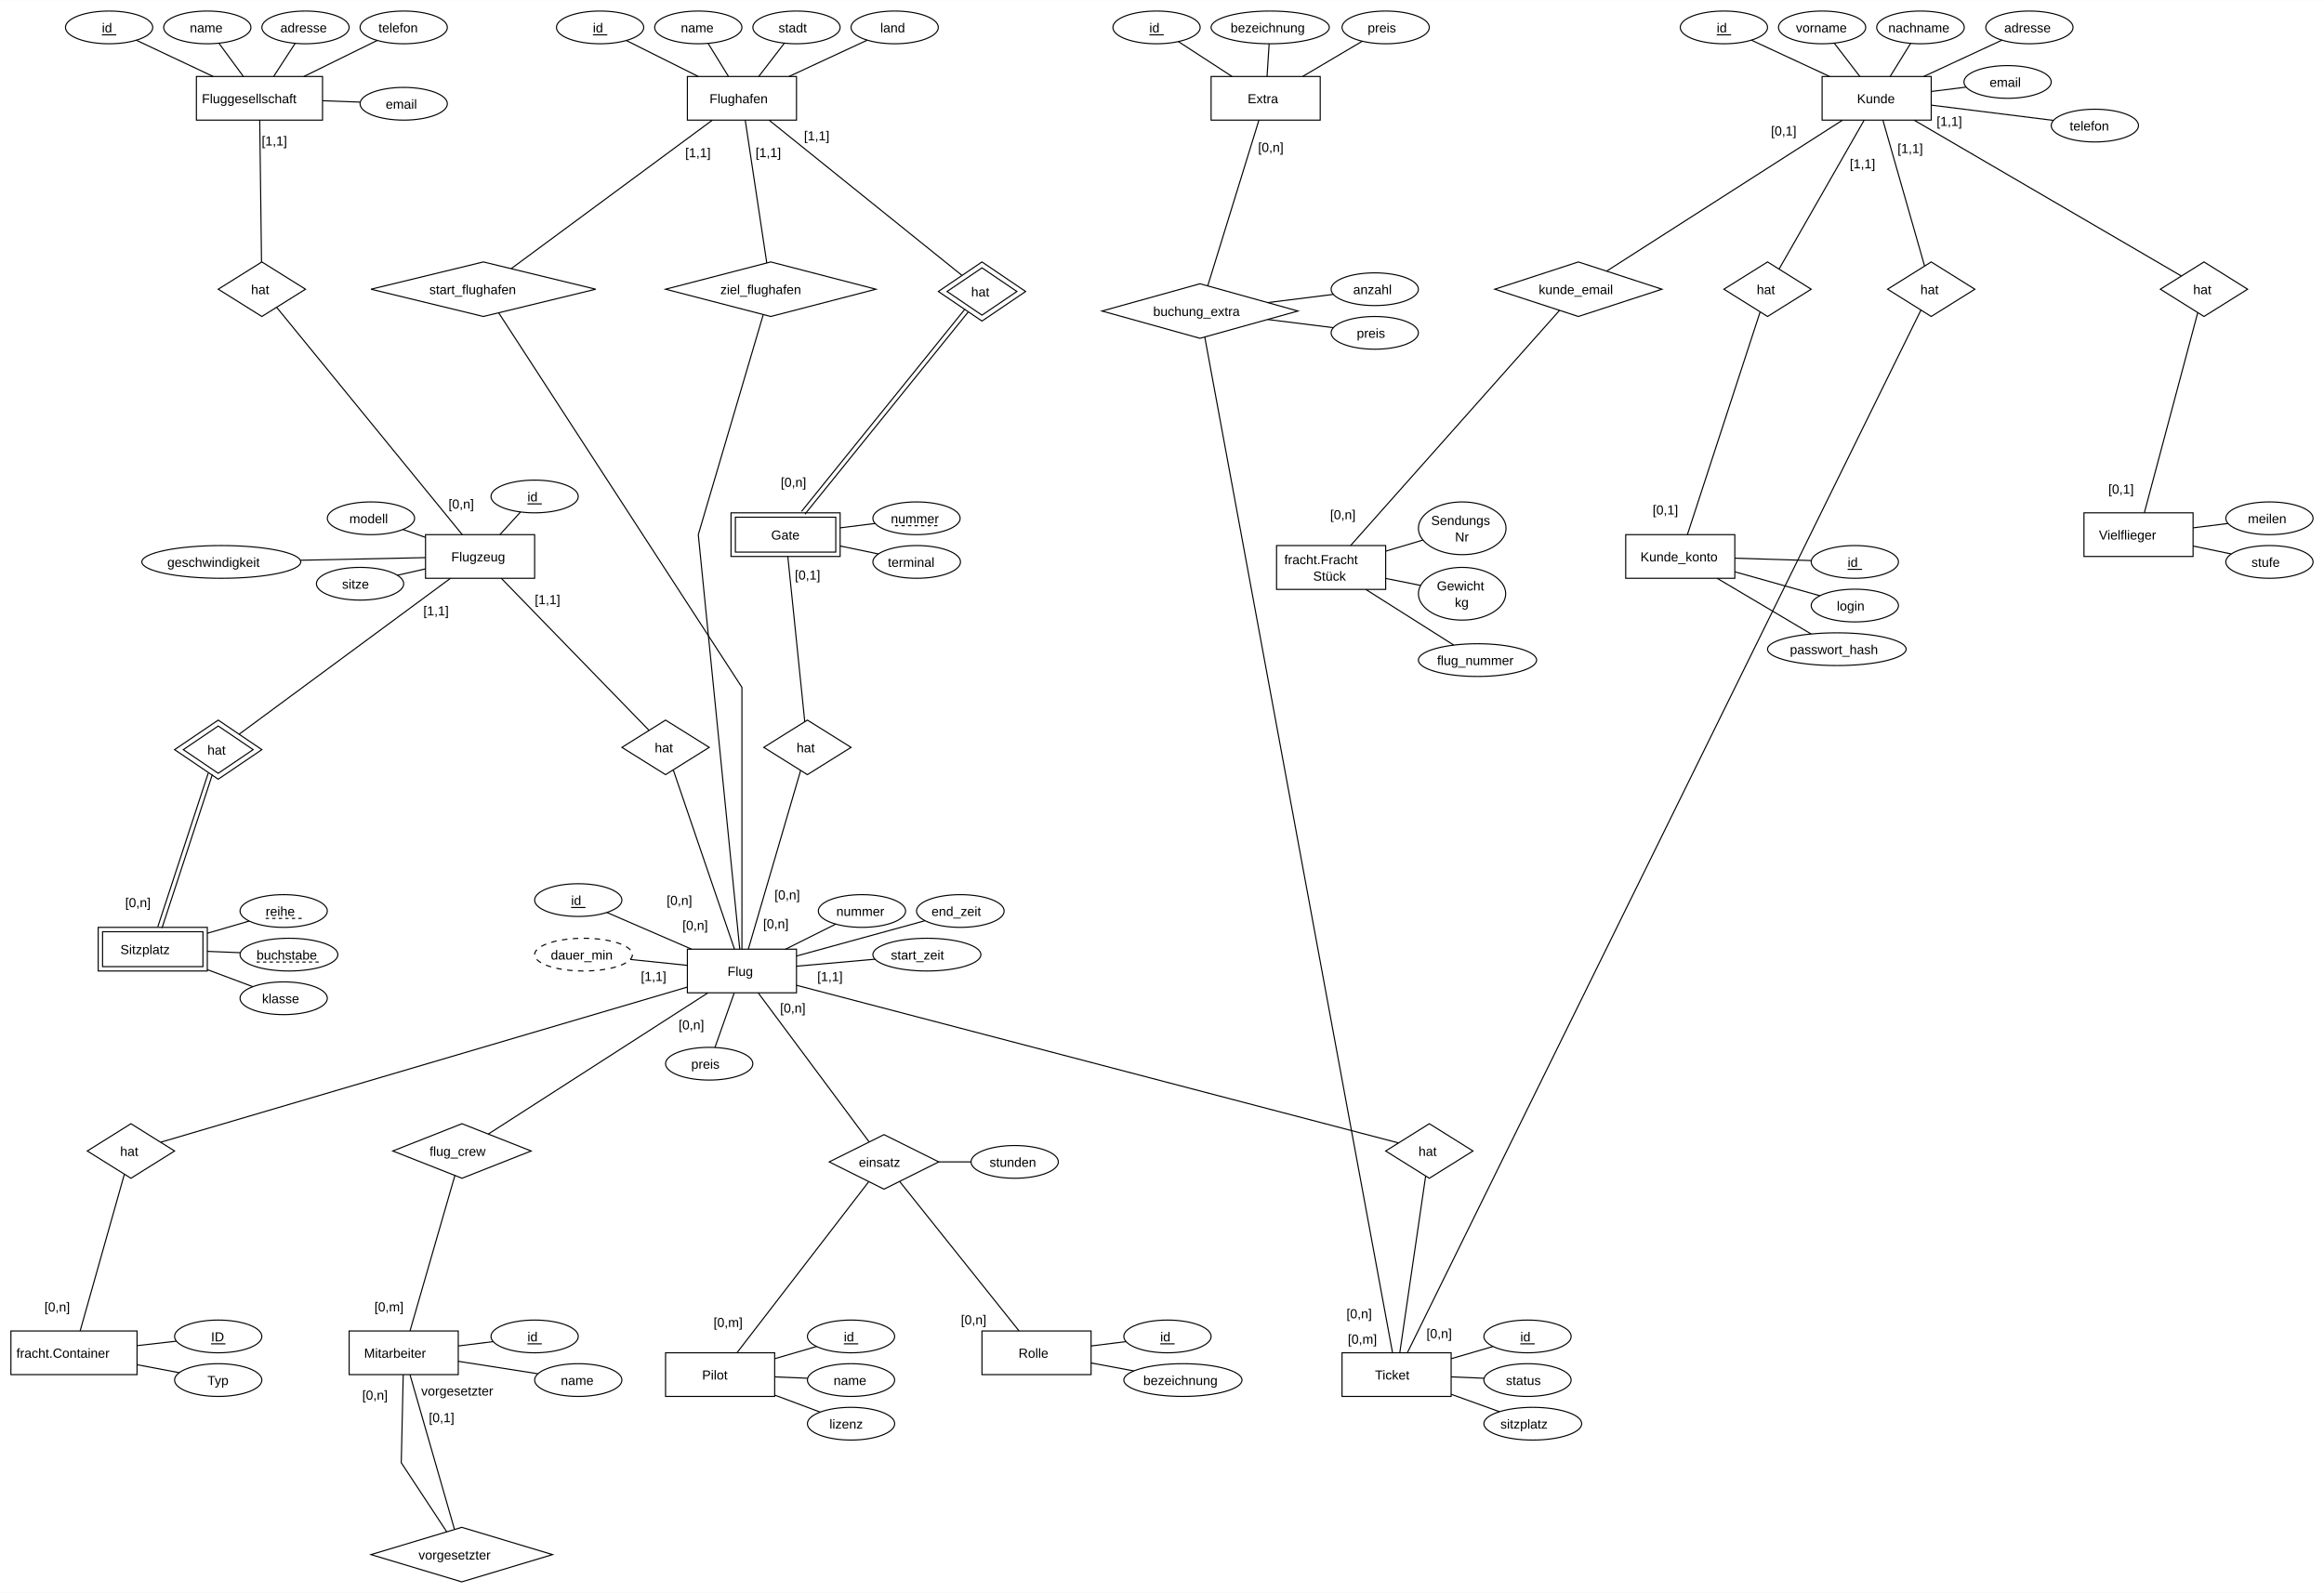
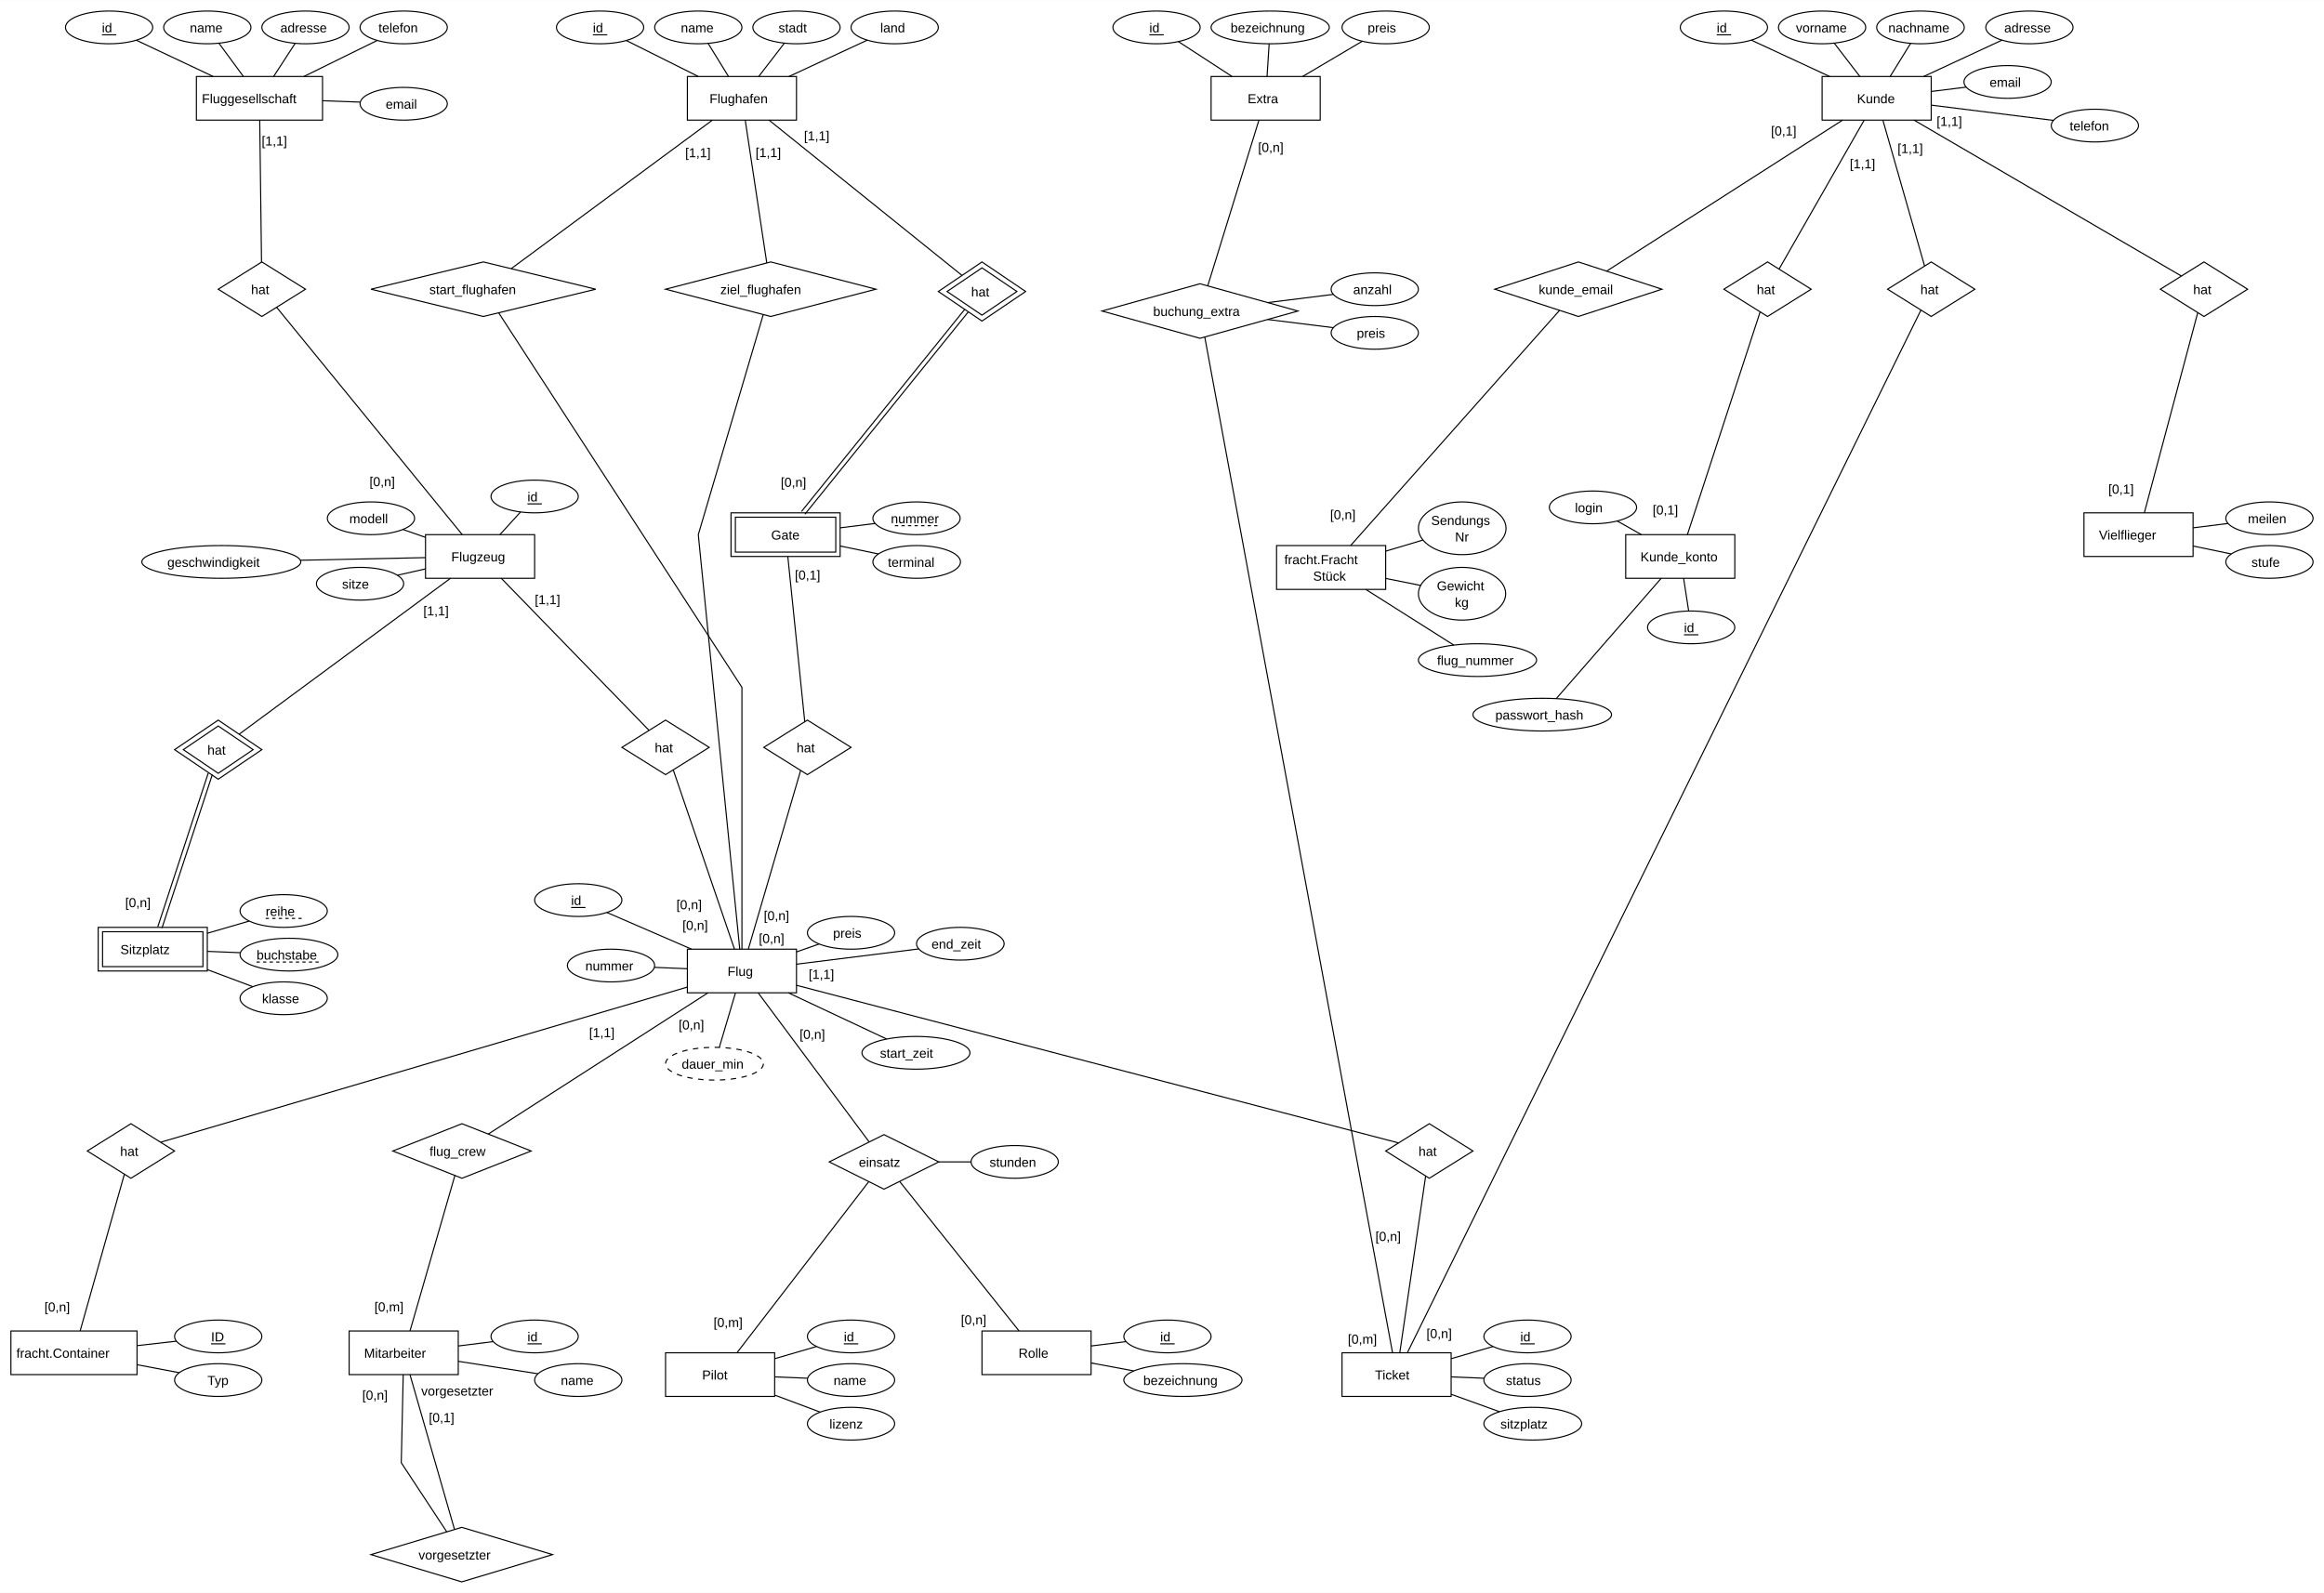
<svg xmlns="http://www.w3.org/2000/svg" width="2840" height="1947" viewBox="10 10 2130 1460" font-family="Arial, Helvetica, sans-serif" xml:space="preserve">
  <rect x="10" y="10" width="2130" height="1460" fill="#ffffff" />
  <rect x="20" y="1230" width="115.6" height="40" fill="#ffffff" stroke="#000000" stroke-width="1" />
  <text x="25" y="1254.51" font-size="12">fracht.Container</text>
  <rect x="1180" y="510" width="100" height="40.19" fill="#ffffff" stroke="#000000" stroke-width="1" />
  <text x="1187.1" y="527.06" font-size="12">fracht.Fracht</text>
  <text x="1213.5" y="542.15" font-size="12">Stück</text>
  <rect x="1120" y="80" width="100" height="40" fill="#ffffff" stroke="#000000" stroke-width="1" />
  <text x="1153.5" y="104.51" font-size="12">Extra</text>
  <rect x="640" y="880" width="100" height="40" fill="#ffffff" stroke="#000000" stroke-width="1" />
  <text x="676.8" y="904.51" font-size="12">Flug</text>
  <rect x="190" y="80" width="115.6" height="40" fill="#ffffff" stroke="#000000" stroke-width="1" />
  <text x="195" y="104.51" font-size="12">Fluggesellschaft</text>
  <rect x="640" y="80" width="100" height="40" fill="#ffffff" stroke="#000000" stroke-width="1" />
  <text x="660.3" y="104.51" font-size="12">Flughafen</text>
  <rect x="400" y="500" width="100" height="40" fill="#ffffff" stroke="#000000" stroke-width="1" />
  <text x="423.6" y="524.51" font-size="12">Flugzeug</text>
  <rect x="680" y="480" width="100" height="40" fill="#ffffff" stroke="#000000" stroke-width="1" />
  <rect x="684" y="484" width="92" height="32" fill="none" stroke="#000000" stroke-width="1" />
  <text x="716.8" y="504.51" font-size="12">Gate</text>
  <rect x="1680" y="80" width="100" height="40" fill="#ffffff" stroke="#000000" stroke-width="1" />
  <text x="1712" y="104.51" font-size="12">Kunde</text>
  <rect x="1500" y="500" width="100" height="40" fill="#ffffff" stroke="#000000" stroke-width="1" />
  <text x="1513.5" y="524.51" font-size="12">Kunde_konto</text>
  <rect x="330" y="1230" width="100" height="40" fill="#ffffff" stroke="#000000" stroke-width="1" />
  <text x="343.7" y="1254.51" font-size="12">Mitarbeiter</text>
  <rect x="620" y="1250" width="100" height="40" fill="#ffffff" stroke="#000000" stroke-width="1" />
  <text x="653.5" y="1274.51" font-size="12">Pilot</text>
  <rect x="910" y="1230" width="100" height="40" fill="#ffffff" stroke="#000000" stroke-width="1" />
  <text x="943.5" y="1254.51" font-size="12">Rolle</text>
  <rect x="100" y="860" width="100" height="40" fill="#ffffff" stroke="#000000" stroke-width="1" />
  <rect x="104" y="864" width="92" height="32" fill="none" stroke="#000000" stroke-width="1" />
  <text x="120.3" y="884.51" font-size="12">Sitzplatz</text>
  <rect x="1240" y="1250" width="100" height="40" fill="#ffffff" stroke="#000000" stroke-width="1" />
  <text x="1270.2" y="1274.51" font-size="12">Ticket</text>
  <rect x="1920" y="480" width="100" height="40" fill="#ffffff" stroke="#000000" stroke-width="1" />
  <text x="1933.7" y="504.51" font-size="12">Vielflieger</text>
  <ellipse cx="210" cy="1235" rx="40" ry="15" fill="#ffffff" stroke="#000000" stroke-width="1" />
  <polyline points="203.4,1241.79 216.6,1241.79" fill="none" stroke="#000000" stroke-width="1" />
  <text x="203.4" y="1239.51" font-size="12">ID</text>
  <ellipse cx="210" cy="1275" rx="40" ry="15" fill="#ffffff" stroke="#000000" stroke-width="1" />
  <text x="200.1" y="1279.51" font-size="12">Typ</text>
  <polygon points="130,1040 170,1065 130,1090 90,1065" fill="#ffffff" stroke="#000000" />
  <text x="120.1" y="1069.51" font-size="12">hat</text>
  <ellipse cx="1350.16" cy="494.17" rx="40.16" ry="24.17" fill="#ffffff" stroke="#000000" stroke-width="1" />
  <text x="1321.66" y="491.14" font-size="12">Sendungs</text>
  <text x="1343.56" y="506.23" font-size="12">Nr</text>
  <ellipse cx="1350" cy="554.17" rx="40" ry="24.17" fill="#ffffff" stroke="#000000" stroke-width="1" />
  <text x="1326.9" y="551.14" font-size="12">Gewicht</text>
  <text x="1343.4" y="566.23" font-size="12">kg</text>
  <ellipse cx="1364.16" cy="615" rx="54.16" ry="15" fill="#ffffff" stroke="#000000" stroke-width="1" />
  <text x="1327.16" y="619.51" font-size="12">flug_nummer</text>
  <polygon points="1456.6,250 1533.2,275 1456.6,300 1380,275" fill="#ffffff" stroke="#000000" />
  <text x="1420.3" y="279.51" font-size="12">kunde_email</text>
  <polygon points="1109.8,270 1199.6,295 1109.8,320 1020,295" fill="#ffffff" stroke="#000000" />
  <text x="1066.9" y="299.51" font-size="12">buchung_extra</text>
  <ellipse cx="1270" cy="275" rx="40" ry="15" fill="#ffffff" stroke="#000000" stroke-width="1" />
  <text x="1250.2" y="279.51" font-size="12">anzahl</text>
  <ellipse cx="1270" cy="315" rx="40" ry="15" fill="#ffffff" stroke="#000000" stroke-width="1" />
  <text x="1253.5" y="319.51" font-size="12">preis</text>
  <polygon points="820.2,1050 870.4,1075 820.2,1100 770,1075" fill="#ffffff" stroke="#000000" />
  <text x="797.1" y="1079.51" font-size="12">einsatz</text>
  <ellipse cx="940" cy="1075" rx="40" ry="15" fill="#ffffff" stroke="#000000" stroke-width="1" />
  <text x="916.9" y="1079.51" font-size="12">stunden</text>
  <ellipse cx="1070" cy="35" rx="40" ry="15" fill="#ffffff" stroke="#000000" stroke-width="1" />
  <polyline points="1063.4,41.79 1076.6,41.79" fill="none" stroke="#000000" stroke-width="1" />
  <text x="1063.4" y="39.51" font-size="12">id</text>
  <ellipse cx="1174.16" cy="35" rx="54.16" ry="15" fill="#ffffff" stroke="#000000" stroke-width="1" />
  <text x="1137.86" y="39.51" font-size="12">bezeichnung</text>
  <ellipse cx="1280" cy="35" rx="40" ry="15" fill="#ffffff" stroke="#000000" stroke-width="1" />
  <text x="1263.5" y="39.51" font-size="12">preis</text>
  <ellipse cx="540" cy="835" rx="40" ry="15" fill="#ffffff" stroke="#000000" stroke-width="1" />
  <polyline points="533.4,841.79 546.6,841.79" fill="none" stroke="#000000" stroke-width="1" />
  <text x="533.4" y="839.51" font-size="12">id</text>
-   <ellipse cx="800" cy="845" rx="40" ry="15" fill="#ffffff" stroke="#000000" stroke-width="1" />
-   <text x="776.5" y="849.51" font-size="12">nummer</text>
-   <ellipse cx="660" cy="985" rx="40" ry="15" fill="#ffffff" stroke="#000000" stroke-width="1" />
-   <text x="643.5" y="989.51" font-size="12">preis</text>
-   <ellipse cx="859.5" cy="885" rx="49.5" ry="15" fill="#ffffff" stroke="#000000" stroke-width="1" />
-   <text x="826.5" y="889.51" font-size="12">start_zeit</text>
-   <ellipse cx="890.16" cy="845" rx="40.16" ry="15" fill="#ffffff" stroke="#000000" stroke-width="1" />
-   <text x="863.76" y="849.51" font-size="12">end_zeit</text>
-   <ellipse cx="544.83" cy="885" rx="44.83" ry="15" fill="#ffffff" stroke="#000000" stroke-width="0" />
-   <polyline points="589.66,885 589.49,886.31 588.98,887.6 588.13,888.88 586.96,890.13 585.46,891.34 583.65,892.5 581.55,893.6 579.17,894.64 576.53,895.61 573.65,896.49 570.54,897.29 567.25,897.99 563.78,898.59 560.16,899.1 556.43,899.49 552.62,899.77 548.74,899.94 544.83,900 540.92,899.94 537.05,899.77 533.23,899.49 529.5,899.1 525.88,898.59 522.42,897.99 519.12,897.29 516.01,896.49 513.13,895.61 510.49,894.64 508.11,893.6 506.01,892.5 504.2,891.34 502.7,890.13 501.53,888.88 500.68,887.6 500.17,886.31 500,885 500.17,883.69 500.68,882.4 501.53,881.12 502.7,879.87 504.2,878.66 506.01,877.5 508.11,876.4 510.49,875.36 513.13,874.39 516.01,873.51 519.12,872.71 522.42,872.01 525.88,871.41 529.5,870.9 533.23,870.51 537.05,870.23 540.92,870.06 544.83,870 548.74,870.06 552.62,870.23 556.43,870.51 560.16,870.9 563.78,871.41 567.25,872.01 570.54,872.71 573.65,873.51 576.53,874.39 579.17,875.36 581.55,876.4 583.65,877.5 585.46,878.66 586.96,879.87 588.13,881.12 588.98,882.4 589.49,883.69 589.66,885" fill="none" stroke="#000000" stroke-width="1" stroke-dasharray="5 5" />
-   <text x="514.83" y="889.51" font-size="12">dauer_min</text>
+   <ellipse cx="570" cy="895" rx="40" ry="15" fill="#ffffff" stroke="#000000" stroke-width="1" />
+   <text x="546.5" y="899.51" font-size="12">nummer</text>
+   <ellipse cx="790" cy="865" rx="40" ry="15" fill="#ffffff" stroke="#000000" stroke-width="1" />
+   <text x="773.5" y="869.51" font-size="12">preis</text>
+   <ellipse cx="849.5" cy="975" rx="49.5" ry="15" fill="#ffffff" stroke="#000000" stroke-width="1" />
+   <text x="816.5" y="979.51" font-size="12">start_zeit</text>
+   <ellipse cx="890.16" cy="875" rx="40.16" ry="15" fill="#ffffff" stroke="#000000" stroke-width="1" />
+   <text x="863.76" y="879.51" font-size="12">end_zeit</text>
+   <ellipse cx="664.83" cy="985" rx="44.83" ry="15" fill="#ffffff" stroke="#000000" stroke-width="0" />
+   <polyline points="709.66,985 709.49,986.31 708.98,987.6 708.13,988.88 706.96,990.13 705.46,991.34 703.66,992.5 701.55,993.6 699.17,994.64 696.53,995.61 693.65,996.49 690.54,997.29 687.25,997.99 683.78,998.59 680.16,999.1 676.43,999.49 672.62,999.77 668.74,999.94 664.83,1000 660.92,999.94 657.05,999.77 653.23,999.49 649.5,999.1 645.88,998.59 642.42,997.99 639.12,997.29 636.01,996.49 633.13,995.61 630.49,994.64 628.11,993.6 626.01,992.5 624.2,991.34 622.7,990.13 621.53,988.88 620.68,987.6 620.17,986.31 620,985 620.17,983.69 620.68,982.4 621.53,981.12 622.7,979.87 624.2,978.66 626.01,977.5 628.11,976.4 630.49,975.36 633.13,974.39 636.01,973.51 639.12,972.71 642.42,972.01 645.88,971.41 649.5,970.9 653.23,970.51 657.05,970.23 660.92,970.06 664.83,970 668.74,970.06 672.62,970.23 676.43,970.51 680.16,970.9 683.78,971.41 687.25,972.01 690.54,972.71 693.65,973.51 696.53,974.39 699.17,975.36 701.55,976.4 703.66,977.5 705.46,978.66 706.96,979.87 708.13,981.12 708.98,982.4 709.49,983.69 709.66,985" fill="none" stroke="#000000" stroke-width="1" stroke-dasharray="5 5" />
+   <text x="634.83" y="989.51" font-size="12">dauer_min</text>
  <polygon points="620,670 660,695 620,720 580,695" fill="#ffffff" stroke="#000000" />
  <text x="610.1" y="699.51" font-size="12">hat</text>
  <polygon points="750,670 790,695 750,720 710,695" fill="#ffffff" stroke="#000000" />
  <text x="740.1" y="699.51" font-size="12">hat</text>
  <polygon points="453,250 556,275 453,300 350,275" fill="#ffffff" stroke="#000000" />
  <text x="403.5" y="279.51" font-size="12">start_flughafen</text>
  <polygon points="716.4,250 812.8,275 716.4,300 620,275" fill="#ffffff" stroke="#000000" />
  <text x="670.2" y="279.51" font-size="12">ziel_flughafen</text>
  <polygon points="433.4,1040 496.8,1065 433.4,1090 370,1065" fill="#ffffff" stroke="#000000" />
  <text x="403.7" y="1069.51" font-size="12">flug_crew</text>
  <ellipse cx="110" cy="35" rx="40" ry="15" fill="#ffffff" stroke="#000000" stroke-width="1" />
  <polyline points="103.4,41.79 116.6,41.79" fill="none" stroke="#000000" stroke-width="1" />
  <text x="103.4" y="39.51" font-size="12">id</text>
  <ellipse cx="200" cy="35" rx="40" ry="15" fill="#ffffff" stroke="#000000" stroke-width="1" />
  <text x="184" y="39.51" font-size="12">name</text>
  <ellipse cx="290" cy="35" rx="40" ry="15" fill="#ffffff" stroke="#000000" stroke-width="1" />
  <text x="266.9" y="39.51" font-size="12">adresse</text>
  <ellipse cx="380" cy="35" rx="40" ry="15" fill="#ffffff" stroke="#000000" stroke-width="1" />
  <text x="356.9" y="39.51" font-size="12">telefon</text>
  <ellipse cx="380" cy="105" rx="40" ry="15" fill="#ffffff" stroke="#000000" stroke-width="1" />
  <text x="363.5" y="109.51" font-size="12">email</text>
  <ellipse cx="560" cy="35" rx="40" ry="15" fill="#ffffff" stroke="#000000" stroke-width="1" />
  <polyline points="553.4,41.79 566.6,41.79" fill="none" stroke="#000000" stroke-width="1" />
  <text x="553.4" y="39.51" font-size="12">id</text>
  <ellipse cx="650" cy="35" rx="40" ry="15" fill="#ffffff" stroke="#000000" stroke-width="1" />
  <text x="634" y="39.51" font-size="12">name</text>
  <ellipse cx="740" cy="35" rx="40" ry="15" fill="#ffffff" stroke="#000000" stroke-width="1" />
  <text x="723.5" y="39.51" font-size="12">stadt</text>
  <ellipse cx="830" cy="35" rx="40" ry="15" fill="#ffffff" stroke="#000000" stroke-width="1" />
  <text x="816.8" y="39.51" font-size="12">land</text>
  <ellipse cx="500" cy="465" rx="40" ry="15" fill="#ffffff" stroke="#000000" stroke-width="1" />
  <polyline points="493.4,471.79 506.6,471.79" fill="none" stroke="#000000" stroke-width="1" />
  <text x="493.4" y="469.51" font-size="12">id</text>
  <ellipse cx="350" cy="485" rx="40" ry="15" fill="#ffffff" stroke="#000000" stroke-width="1" />
  <text x="330.2" y="489.51" font-size="12">modell</text>
  <ellipse cx="340" cy="545" rx="40" ry="15" fill="#ffffff" stroke="#000000" stroke-width="1" />
  <text x="323.5" y="549.51" font-size="12">sitze</text>
  <ellipse cx="212.83" cy="525" rx="72.83" ry="15" fill="#ffffff" stroke="#000000" stroke-width="1" />
  <text x="163.33" y="529.51" font-size="12">geschwindigkeit</text>
  <polygon points="250,250 290,275 250,300 210,275" fill="#ffffff" stroke="#000000" />
  <text x="240.1" y="279.51" font-size="12">hat</text>
  <ellipse cx="850" cy="485" rx="40" ry="15" fill="#ffffff" stroke="#000000" stroke-width="1" />
  <polyline points="830.2,491.79 869.8,491.79" fill="none" stroke="#000000" stroke-width="1" stroke-dasharray="3 3" />
  <text x="826.5" y="489.51" font-size="12">nummer</text>
  <ellipse cx="850.16" cy="525" rx="40.16" ry="15" fill="#ffffff" stroke="#000000" stroke-width="1" />
  <text x="823.76" y="529.51" font-size="12">terminal</text>
  <polygon points="910,250 950,277.09 910,304.19 870,277.09" fill="#ffffff" stroke="#000000" />
  <polygon points="910,255.42 942,277.09 910,298.77 878,277.09" fill="none" stroke="#000000" />
  <text x="900.1" y="281.61" font-size="12">hat</text>
  <ellipse cx="1590" cy="35" rx="40" ry="15" fill="#ffffff" stroke="#000000" stroke-width="1" />
  <polyline points="1583.4,41.79 1596.6,41.79" fill="none" stroke="#000000" stroke-width="1" />
  <text x="1583.4" y="39.51" font-size="12">id</text>
  <ellipse cx="1680" cy="35" rx="40" ry="15" fill="#ffffff" stroke="#000000" stroke-width="1" />
  <text x="1656" y="39.51" font-size="12">vorname</text>
  <ellipse cx="1770.16" cy="35" rx="40.16" ry="15" fill="#ffffff" stroke="#000000" stroke-width="1" />
  <text x="1740.66" y="39.51" font-size="12">nachname</text>
  <ellipse cx="1870" cy="35" rx="40" ry="15" fill="#ffffff" stroke="#000000" stroke-width="1" />
  <text x="1846.9" y="39.51" font-size="12">adresse</text>
  <ellipse cx="1850" cy="85" rx="40" ry="15" fill="#ffffff" stroke="#000000" stroke-width="1" />
  <text x="1833.5" y="89.51" font-size="12">email</text>
  <ellipse cx="1930" cy="125" rx="40" ry="15" fill="#ffffff" stroke="#000000" stroke-width="1" />
  <text x="1906.9" y="129.51" font-size="12">telefon</text>
-   <ellipse cx="1710" cy="525" rx="40" ry="15" fill="#ffffff" stroke="#000000" stroke-width="1" />
-   <polyline points="1703.4,531.79 1716.6,531.79" fill="none" stroke="#000000" stroke-width="1" />
-   <text x="1703.4" y="529.51" font-size="12">id</text>
-   <ellipse cx="1710" cy="565" rx="40" ry="15" fill="#ffffff" stroke="#000000" stroke-width="1" />
-   <text x="1693.5" y="569.51" font-size="12">login</text>
-   <ellipse cx="1693.5" cy="605" rx="63.5" ry="15" fill="#ffffff" stroke="#000000" stroke-width="1" />
-   <text x="1650.5" y="609.51" font-size="12">passwort_hash</text>
+   <ellipse cx="1560" cy="585" rx="40" ry="15" fill="#ffffff" stroke="#000000" stroke-width="1" />
+   <polyline points="1553.4,591.79 1566.6,591.79" fill="none" stroke="#000000" stroke-width="1" />
+   <text x="1553.4" y="589.51" font-size="12">id</text>
+   <ellipse cx="1470" cy="475" rx="40" ry="15" fill="#ffffff" stroke="#000000" stroke-width="1" />
+   <text x="1453.5" y="479.51" font-size="12">login</text>
+   <ellipse cx="1423.5" cy="665" rx="63.5" ry="15" fill="#ffffff" stroke="#000000" stroke-width="1" />
+   <text x="1380.5" y="669.51" font-size="12">passwort_hash</text>
  <polygon points="1630,250 1670,275 1630,300 1590,275" fill="#ffffff" stroke="#000000" />
  <text x="1620.1" y="279.51" font-size="12">hat</text>
  <ellipse cx="500" cy="1235" rx="40" ry="15" fill="#ffffff" stroke="#000000" stroke-width="1" />
  <polyline points="493.4,1241.79 506.6,1241.79" fill="none" stroke="#000000" stroke-width="1" />
  <text x="493.4" y="1239.51" font-size="12">id</text>
  <ellipse cx="540" cy="1275" rx="40" ry="15" fill="#ffffff" stroke="#000000" stroke-width="1" />
  <text x="524" y="1279.51" font-size="12">name</text>
  <polygon points="433.2,1410 516.4,1435 433.2,1460 350,1435" fill="#ffffff" stroke="#000000" />
  <text x="393.6" y="1439.51" font-size="12">vorgesetzter</text>
  <ellipse cx="790" cy="1235" rx="40" ry="15" fill="#ffffff" stroke="#000000" stroke-width="1" />
  <polyline points="783.4,1241.79 796.6,1241.79" fill="none" stroke="#000000" stroke-width="1" />
  <text x="783.4" y="1239.51" font-size="12">id</text>
  <ellipse cx="790" cy="1275" rx="40" ry="15" fill="#ffffff" stroke="#000000" stroke-width="1" />
  <text x="774" y="1279.51" font-size="12">name</text>
  <ellipse cx="790" cy="1315" rx="40" ry="15" fill="#ffffff" stroke="#000000" stroke-width="1" />
  <text x="770.2" y="1319.51" font-size="12">lizenz</text>
  <ellipse cx="1080" cy="1235" rx="40" ry="15" fill="#ffffff" stroke="#000000" stroke-width="1" />
  <polyline points="1073.4,1241.79 1086.6,1241.79" fill="none" stroke="#000000" stroke-width="1" />
  <text x="1073.4" y="1239.51" font-size="12">id</text>
  <ellipse cx="1094.16" cy="1275" rx="54.16" ry="15" fill="#ffffff" stroke="#000000" stroke-width="1" />
  <text x="1057.86" y="1279.51" font-size="12">bezeichnung</text>
  <ellipse cx="270" cy="845" rx="40" ry="15" fill="#ffffff" stroke="#000000" stroke-width="1" />
  <polyline points="253.5,851.79 286.5,851.79" fill="none" stroke="#000000" stroke-width="1" stroke-dasharray="3 3" />
  <text x="253.5" y="849.51" font-size="12">reihe</text>
  <ellipse cx="274.83" cy="885" rx="44.83" ry="15" fill="#ffffff" stroke="#000000" stroke-width="1" />
  <polyline points="245.13,891.79 304.53,891.79" fill="none" stroke="#000000" stroke-width="1" stroke-dasharray="3 3" />
  <text x="245.13" y="889.51" font-size="12">buchstabe</text>
  <ellipse cx="270" cy="925" rx="40" ry="15" fill="#ffffff" stroke="#000000" stroke-width="1" />
  <text x="250.2" y="929.51" font-size="12">klasse</text>
  <polygon points="210,670 250,697.09 210,724.19 170,697.09" fill="#ffffff" stroke="#000000" />
  <polygon points="210,675.42 242,697.09 210,718.77 178,697.09" fill="none" stroke="#000000" />
  <text x="200.1" y="701.61" font-size="12">hat</text>
  <ellipse cx="1410" cy="1235" rx="40" ry="15" fill="#ffffff" stroke="#000000" stroke-width="1" />
  <polyline points="1403.4,1241.79 1416.6,1241.79" fill="none" stroke="#000000" stroke-width="1" />
  <text x="1403.4" y="1239.51" font-size="12">id</text>
  <ellipse cx="1410" cy="1275" rx="40" ry="15" fill="#ffffff" stroke="#000000" stroke-width="1" />
  <text x="1390.2" y="1279.51" font-size="12">status</text>
  <ellipse cx="1414.83" cy="1315" rx="44.83" ry="15" fill="#ffffff" stroke="#000000" stroke-width="1" />
  <text x="1385.13" y="1319.51" font-size="12">sitzplatz</text>
  <polygon points="1320,1040 1360,1065 1320,1090 1280,1065" fill="#ffffff" stroke="#000000" />
  <text x="1310.1" y="1069.51" font-size="12">hat</text>
  <polygon points="1780,250 1820,275 1780,300 1740,275" fill="#ffffff" stroke="#000000" />
  <text x="1770.1" y="279.51" font-size="12">hat</text>
  <ellipse cx="2090" cy="485" rx="40" ry="15" fill="#ffffff" stroke="#000000" stroke-width="1" />
  <text x="2070.2" y="489.51" font-size="12">meilen</text>
  <ellipse cx="2090" cy="525" rx="40" ry="15" fill="#ffffff" stroke="#000000" stroke-width="1" />
  <text x="2073.5" y="529.51" font-size="12">stufe</text>
  <polygon points="2030,250 2070,275 2030,300 1990,275" fill="#ffffff" stroke="#000000" />
  <text x="2020.1" y="279.51" font-size="12">hat</text>
  <polyline points="135.6,1243.44 171.71,1239.34" fill="none" stroke="#000000" stroke-width="1" />
  <polyline points="135.6,1260.93 174.28,1268.25" fill="none" stroke="#000000" stroke-width="1" />
  <polyline points="157.18,1056.99 640,914.73" fill="none" stroke="#000000" stroke-width="1" />
-   <text x="597.35" y="909.13" font-size="12">[1,1]</text>
+   <text x="549.93" y="960.63" font-size="12">[1,1]</text>
  <polyline points="124,1086.25 83.44,1230" fill="none" stroke="#000000" stroke-width="1" />
  <text x="50.73" y="1212.17" font-size="12">[0,n]</text>
  <polyline points="1280,515.15 1314.19,504.93" fill="none" stroke="#000000" stroke-width="1" />
  <polyline points="1280,540.13 1312.04,546.56" fill="none" stroke="#000000" stroke-width="1" />
  <polyline points="1261.75,550.19 1342.45,601.26" fill="none" stroke="#000000" stroke-width="1" />
  <polyline points="1482.47,258.44 1698.75,120" fill="none" stroke="#000000" stroke-width="1" />
  <text x="1633.13" y="134.04" font-size="12">[0,1]</text>
  <polyline points="1439.38,294.38 1247.85,510" fill="none" stroke="#000000" stroke-width="1" />
  <text x="1229.07" y="485.87" font-size="12">[0,n]</text>
  <polyline points="1116.91,271.98 1163.83,120" fill="none" stroke="#000000" stroke-width="1" />
  <text x="1163.03" y="149.14" font-size="12">[0,n]</text>
  <polyline points="1114.19,318.78 1286.3,1250" fill="none" stroke="#000000" stroke-width="1" />
  <text x="1245.3" y="1241.68" font-size="12">[0,m]</text>
  <polyline points="1171.8,287.26 1232.05,279.74" fill="none" stroke="#000000" stroke-width="1" />
  <polyline points="1171.8,302.74 1232.05,310.26" fill="none" stroke="#000000" stroke-width="1" />
  <polyline points="806.63,1056.76 704.88,920" fill="none" stroke="#000000" stroke-width="1" />
-   <text x="724.93" y="938.15" font-size="12">[0,n]</text>
+   <text x="742.83" y="962.22" font-size="12">[0,n]</text>
  <polyline points="806.28,1093.07 685.41,1250" fill="none" stroke="#000000" stroke-width="1" />
  <text x="663.97" y="1226.34" font-size="12">[0,m]</text>
  <polyline points="834.49,1092.88 944.02,1230" fill="none" stroke="#000000" stroke-width="1" />
  <text x="890.67" y="1223.93" font-size="12">[0,n]</text>
  <polyline points="870.4,1075 900,1075" fill="none" stroke="#000000" stroke-width="1" />
  <polyline points="1139.23,80 1089.99,47.99" fill="none" stroke="#000000" stroke-width="1" />
  <polyline points="1171.28,80 1173.2,50" fill="none" stroke="#000000" stroke-width="1" />
  <polyline points="1203.85,80 1258.57,47.66" fill="none" stroke="#000000" stroke-width="1" />
  <polyline points="643.85,880 566.18,846.34" fill="none" stroke="#000000" stroke-width="1" />
-   <polyline points="730,880 776,857" fill="none" stroke="#000000" stroke-width="1" />
-   <polyline points="682.94,920 665.25,970.13" fill="none" stroke="#000000" stroke-width="1" />
-   <polyline points="740,895.58 811.98,889.2" fill="none" stroke="#000000" stroke-width="1" />
-   <polyline points="740,886.26 857.81,853.89" fill="none" stroke="#000000" stroke-width="1" />
-   <polyline points="640,894.83 587.67,889.43" fill="none" stroke="#000000" stroke-width="1" />
+   <polyline points="640,897.92 609.76,896.66" fill="none" stroke="#000000" stroke-width="1" />
+   <polyline points="740,882.5 760.76,875.23" fill="none" stroke="#000000" stroke-width="1" />
+   <polyline points="732.53,920 822.68,962.39" fill="none" stroke="#000000" stroke-width="1" />
+   <polyline points="740,893.76 852.07,879.76" fill="none" stroke="#000000" stroke-width="1" />
+   <polyline points="684.08,920 669.25,970.07" fill="none" stroke="#000000" stroke-width="1" />
  <polyline points="604.89,679.44 469.43,540" fill="none" stroke="#000000" stroke-width="1" />
  <text x="500.11" y="563.75" font-size="12">[1,1]</text>
  <polyline points="627.04,715.6 683.17,880" fill="none" stroke="#000000" stroke-width="1" />
  <text x="635.46" y="862.3" font-size="12">[0,n]</text>
  <polyline points="747.59,671.51 732.05,520" fill="none" stroke="#000000" stroke-width="1" />
  <text x="738.46" y="541.2" font-size="12">[0,1]</text>
  <polyline points="743.81,716.13 695.85,880" fill="none" stroke="#000000" stroke-width="1" />
-   <text x="709.41" y="860.91" font-size="12">[0,n]</text>
+   <text x="705.48" y="874.35" font-size="12">[0,n]</text>
  <polyline points="478.48,256.18 662.91,120" fill="none" stroke="#000000" stroke-width="1" />
  <text x="638" y="154.04" font-size="12">[1,1]</text>
  <polyline points="467.02,296.6 690,640 690,880" fill="none" stroke="#000000" stroke-width="1" />
-   <text x="621" y="839.45" font-size="12">[0,n]</text>
+   <text x="710" y="853.45" font-size="12">[0,n]</text>
  <polyline points="712.77,250.94 693.02,120" fill="none" stroke="#000000" stroke-width="1" />
  <text x="702.49" y="153.9" font-size="12">[1,1]</text>
  <polyline points="709.55,298.22 650,500 688,880" fill="none" stroke="#000000" stroke-width="1" />
-   <text x="719.83" y="834.39" font-size="12">[0,n]</text>
+   <text x="629.94" y="843.38" font-size="12">[0,n]</text>
  <polyline points="457.5,1049.5 658.9,920" fill="none" stroke="#000000" stroke-width="1" />
  <text x="631.98" y="953.55" font-size="12">[0,n]</text>
  <polyline points="426.92,1087.45 385.77,1230" fill="none" stroke="#000000" stroke-width="1" />
  <text x="353.18" y="1212.07" font-size="12">[0,m]</text>
  <polyline points="205.4,80 134.89,46.74" fill="none" stroke="#000000" stroke-width="1" />
  <polyline points="233.09,80 210.63,49.46" fill="none" stroke="#000000" stroke-width="1" />
  <polyline points="260.78,80 280.54,49.57" fill="none" stroke="#000000" stroke-width="1" />
  <polyline points="288.48,80 355.74,46.93" fill="none" stroke="#000000" stroke-width="1" />
  <polyline points="305.6,102.19 340.2,103.49" fill="none" stroke="#000000" stroke-width="1" />
  <polyline points="650,80 584,47" fill="none" stroke="#000000" stroke-width="1" />
  <polyline points="677.69,80 658.99,49.62" fill="none" stroke="#000000" stroke-width="1" />
  <polyline points="705.38,80 728.91,49.41" fill="none" stroke="#000000" stroke-width="1" />
  <polyline points="733.08,80 804.87,46.67" fill="none" stroke="#000000" stroke-width="1" />
  <polyline points="468.18,500 487.09,479.2" fill="none" stroke="#000000" stroke-width="1" />
  <polyline points="400,502.5 379.24,495.23" fill="none" stroke="#000000" stroke-width="1" />
  <polyline points="400,531.36 374.21,537.23" fill="none" stroke="#000000" stroke-width="1" />
  <polyline points="400,521.05 285.29,523.47" fill="none" stroke="#000000" stroke-width="1" />
  <polyline points="249.69,250.19 248.05,120" fill="none" stroke="#000000" stroke-width="1" />
  <text x="249.78" y="143.23" font-size="12">[1,1]</text>
  <polyline points="263.51,291.55 433.67,500" fill="none" stroke="#000000" stroke-width="1" />
-   <text x="421.05" y="476.11" font-size="12">[0,n]</text>
+   <text x="348.62" y="455.56" font-size="12">[0,n]</text>
  <polyline points="780,493.75 812.05,489.74" fill="none" stroke="#000000" stroke-width="1" />
  <polyline points="780,510.4 815.08,517.7" fill="none" stroke="#000000" stroke-width="1" />
  <polyline points="891.72,262.38 714.85,120" fill="none" stroke="#000000" stroke-width="1" />
  <text x="746.86" y="138.54" font-size="12">[1,1]</text>
  <polyline points="897.41,295.86 747.71,481.26" fill="none" stroke="#000000" stroke-width="1" />
  <polyline points="894.3,293.35 744.59,478.74" fill="none" stroke="#000000" stroke-width="1" />
  <text x="725.58" y="456.15" font-size="12">[0,n]</text>
  <polyline points="1686.92,80 1615.13,46.67" fill="none" stroke="#000000" stroke-width="1" />
  <polyline points="1714.62,80 1691.09,49.41" fill="none" stroke="#000000" stroke-width="1" />
  <polyline points="1742.36,80 1761.13,49.62" fill="none" stroke="#000000" stroke-width="1" />
  <polyline points="1773.08,80 1844.87,46.67" fill="none" stroke="#000000" stroke-width="1" />
  <polyline points="1780,93.75 1812.05,89.74" fill="none" stroke="#000000" stroke-width="1" />
  <polyline points="1780,106.25 1892.05,120.26" fill="none" stroke="#000000" stroke-width="1" />
-   <polyline points="1600,521.56 1670.14,523.75" fill="none" stroke="#000000" stroke-width="1" />
-   <polyline points="1600,534.06 1678,556" fill="none" stroke="#000000" stroke-width="1" />
-   <polyline points="1583.76,540 1669.98,591.07" fill="none" stroke="#000000" stroke-width="1" />
+   <polyline points="1553.08,540 1557.7,570.02" fill="none" stroke="#000000" stroke-width="1" />
+   <polyline points="1514.44,500 1492.19,487.48" fill="none" stroke="#000000" stroke-width="1" />
+   <polyline points="1532.55,540 1436.32,650.31" fill="none" stroke="#000000" stroke-width="1" />
  <polyline points="1640.53,256.58 1718.57,120" fill="none" stroke="#000000" stroke-width="1" />
  <text x="1705.36" y="164.19" font-size="12">[1,1]</text>
  <polyline points="1623.22,295.76 1556.53,500" fill="none" stroke="#000000" stroke-width="1" />
  <text x="1524.68" y="481.5" font-size="12">[0,1]</text>
  <polyline points="430,1243.75 462.05,1239.74" fill="none" stroke="#000000" stroke-width="1" />
  <polyline points="430,1257.81 503.08,1269.23" fill="none" stroke="#000000" stroke-width="1" />
  <polyline points="426.58,1411.99 385.75,1270" fill="none" stroke="#000000" stroke-width="1" />
  <text x="396.04" y="1289.2" font-size="12">vorgesetzter</text>
  <text x="403.05" y="1313.6" font-size="12">[0,1]</text>
  <polyline points="419.46,1414.13 377.77,1350.79 379.56,1270" fill="none" stroke="#000000" stroke-width="1" />
  <text x="342" y="1292.99" font-size="12">[0,n]</text>
  <polyline points="720,1255.42 758.43,1244.21" fill="none" stroke="#000000" stroke-width="1" />
  <polyline points="720,1272.08 750.24,1273.34" fill="none" stroke="#000000" stroke-width="1" />
  <polyline points="720,1288.75 761.72,1304.39" fill="none" stroke="#000000" stroke-width="1" />
  <polyline points="1010,1243.75 1042.05,1239.74" fill="none" stroke="#000000" stroke-width="1" />
  <polyline points="1010,1259.32 1049.23,1266.63" fill="none" stroke="#000000" stroke-width="1" />
  <polyline points="200,865.42 238.43,854.21" fill="none" stroke="#000000" stroke-width="1" />
  <polyline points="200,882 230.32,883.22" fill="none" stroke="#000000" stroke-width="1" />
  <polyline points="200,898.75 241.72,914.39" fill="none" stroke="#000000" stroke-width="1" />
  <polyline points="229.14,682.97 422.9,540" fill="none" stroke="#000000" stroke-width="1" />
  <text x="397.97" y="574.04" font-size="12">[1,1]</text>
  <polyline points="204.63,719.89 158.46,860.62" fill="none" stroke="#000000" stroke-width="1" />
  <polyline points="200.83,718.64 154.66,859.38" fill="none" stroke="#000000" stroke-width="1" />
  <text x="124.74" y="841.48" font-size="12">[0,n]</text>
  <polyline points="1340,1255.42 1378.43,1244.21" fill="none" stroke="#000000" stroke-width="1" />
  <polyline points="1340,1272.08 1370.24,1273.34" fill="none" stroke="#000000" stroke-width="1" />
  <polyline points="1340,1288.02 1384.33,1304.01" fill="none" stroke="#000000" stroke-width="1" />
  <polyline points="1291.81,1057.62 740,913.1" fill="none" stroke="#000000" stroke-width="1" />
-   <text x="759.02" y="909.24" font-size="12">[1,1]</text>
+   <text x="751.16" y="907.18" font-size="12">[1,1]</text>
  <polyline points="1316.65,1087.91 1292.93,1250" fill="none" stroke="#000000" stroke-width="1" />
-   <text x="1244.04" y="1218.37" font-size="12">[0,n]</text>
+   <text x="1270.58" y="1147.47" font-size="12">[0,n]</text>
  <polyline points="1773.94,253.79 1735.71,120" fill="none" stroke="#000000" stroke-width="1" />
  <text x="1749.1" y="150.19" font-size="12">[1,1]</text>
  <polyline points="1770.59,294.12 1299.85,1250" fill="none" stroke="#000000" stroke-width="1" />
  <text x="1317.35" y="1236.53" font-size="12">[0,n]</text>
  <polyline points="2020,493.75 2052.05,489.74" fill="none" stroke="#000000" stroke-width="1" />
  <polyline points="2020,510.42 2055.03,517.72" fill="none" stroke="#000000" stroke-width="1" />
  <polyline points="2009.31,262.93 1764.29,120" fill="none" stroke="#000000" stroke-width="1" />
  <text x="1784.92" y="125.31" font-size="12">[1,1]</text>
  <polyline points="2024.29,296.43 1975.33,480" fill="none" stroke="#000000" stroke-width="1" />
  <text x="1942.32" y="462.42" font-size="12">[0,1]</text>
</svg>
